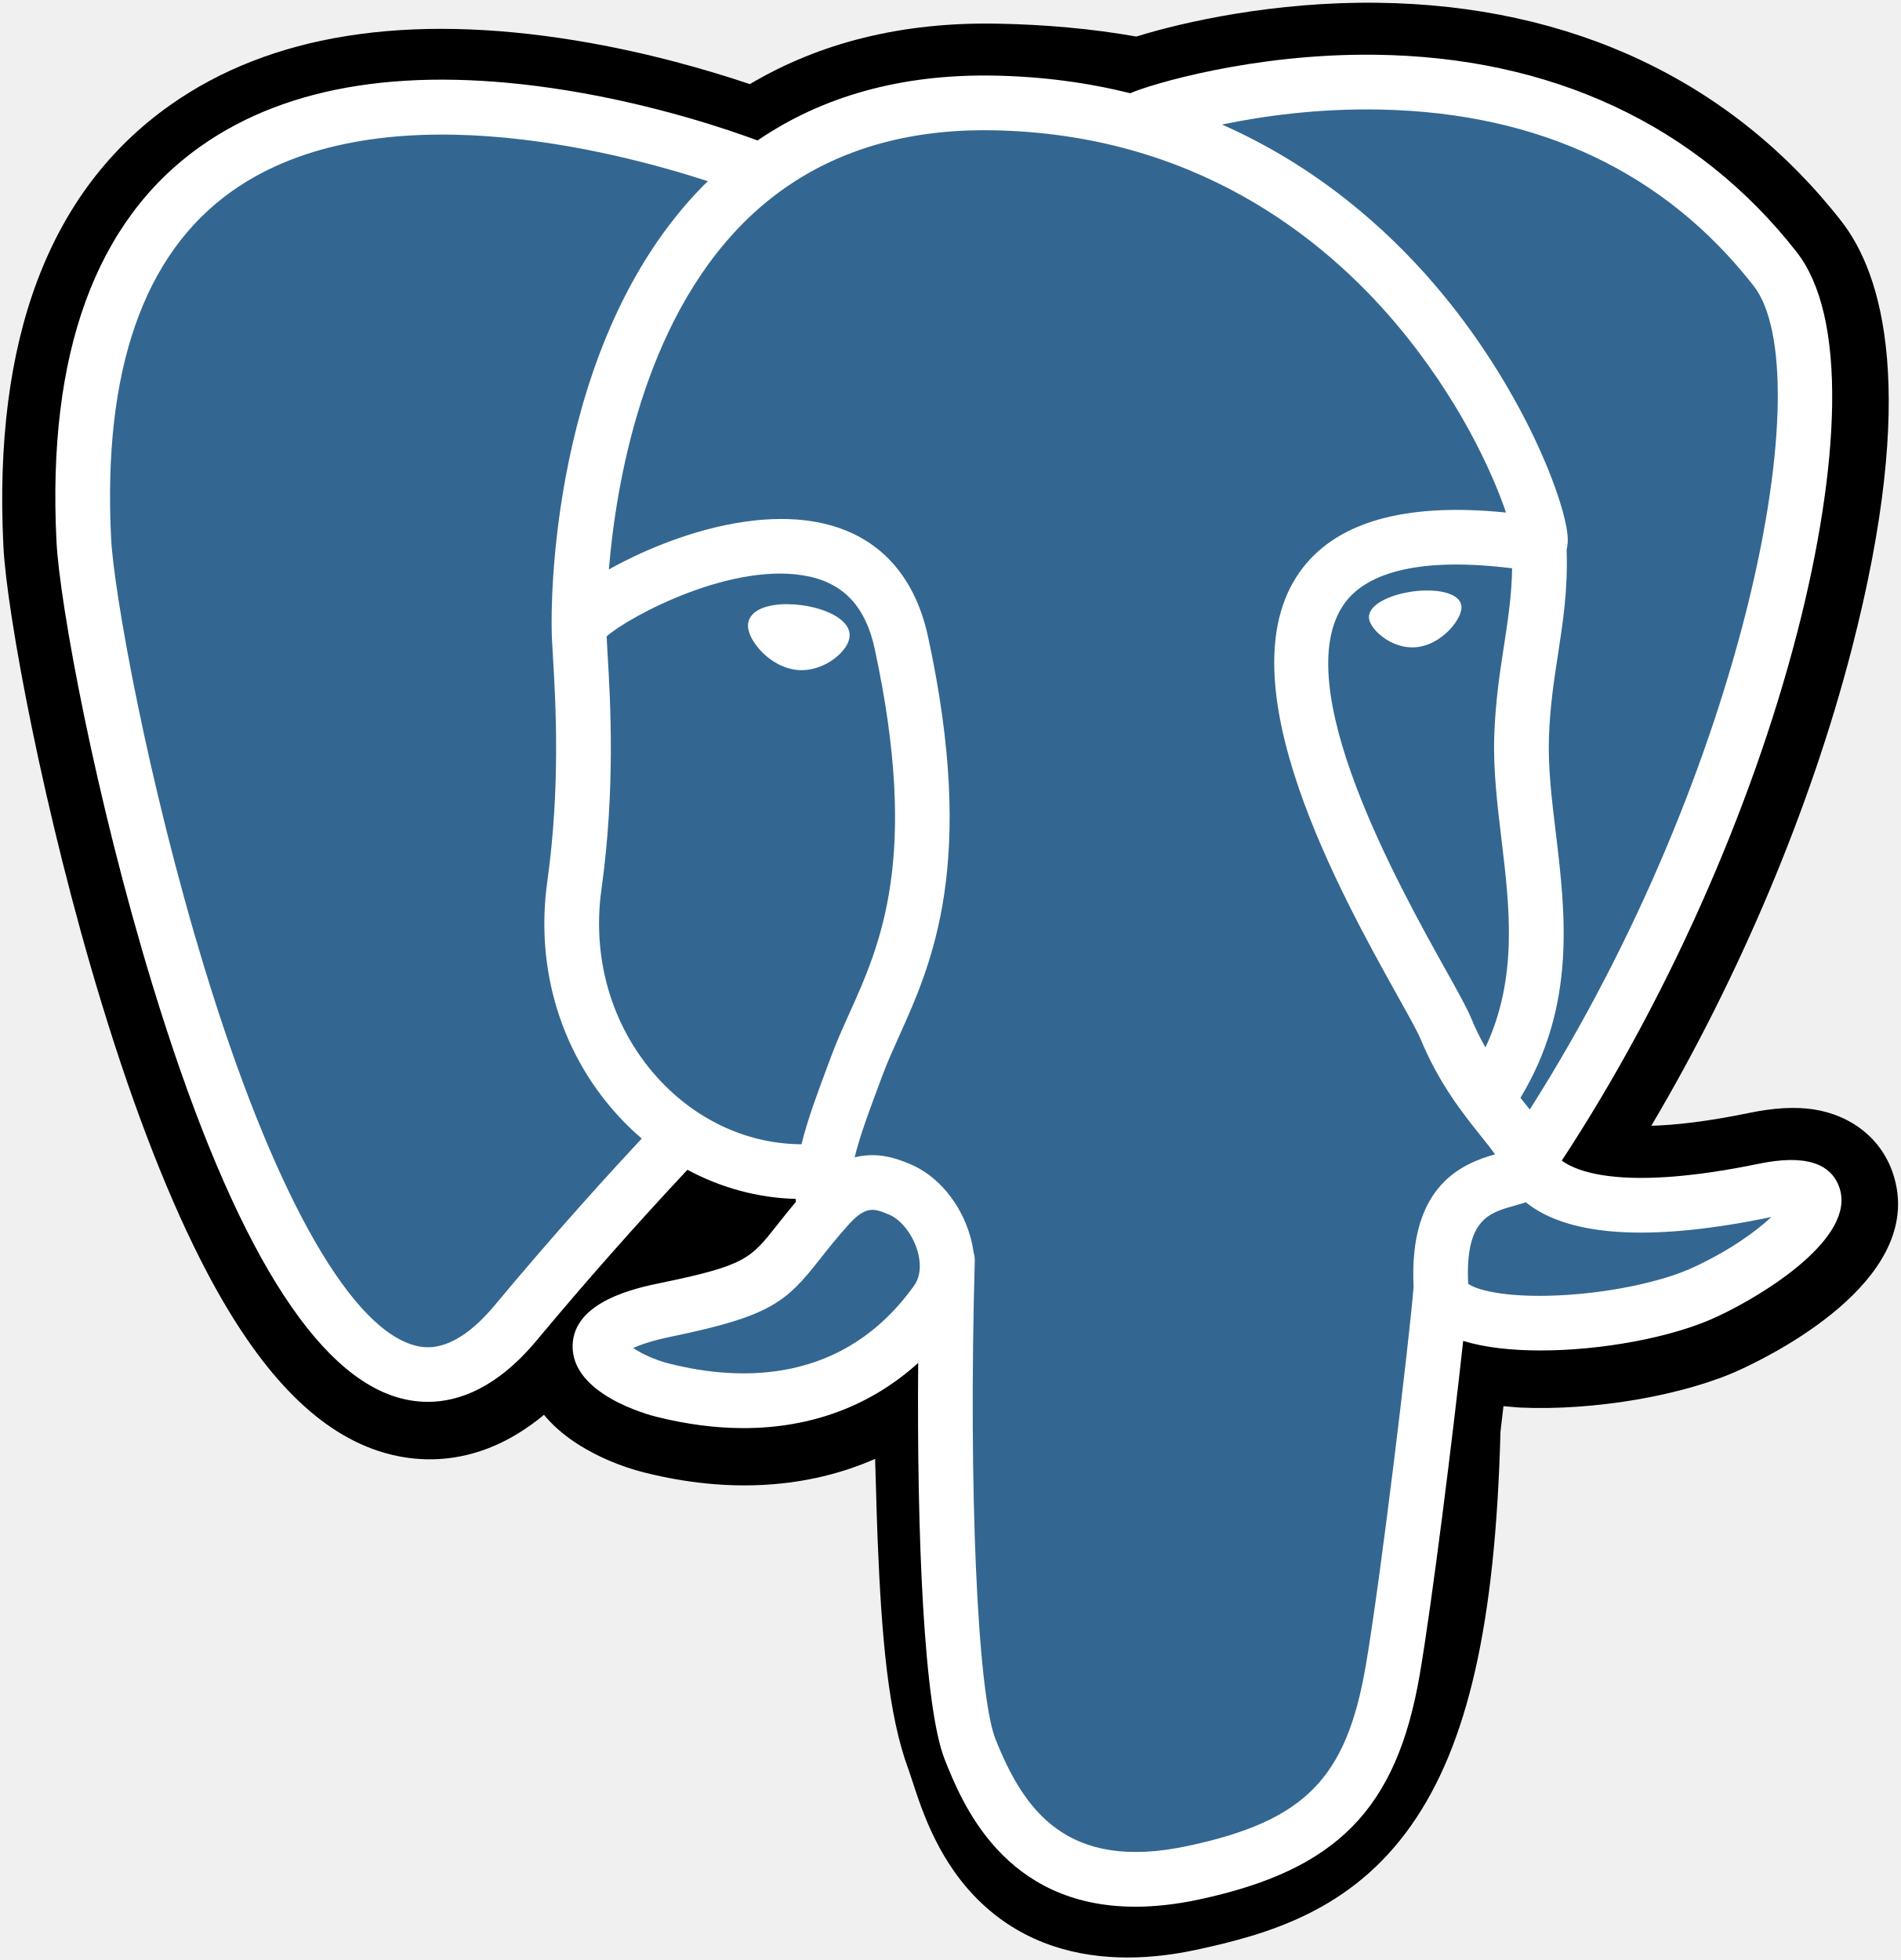
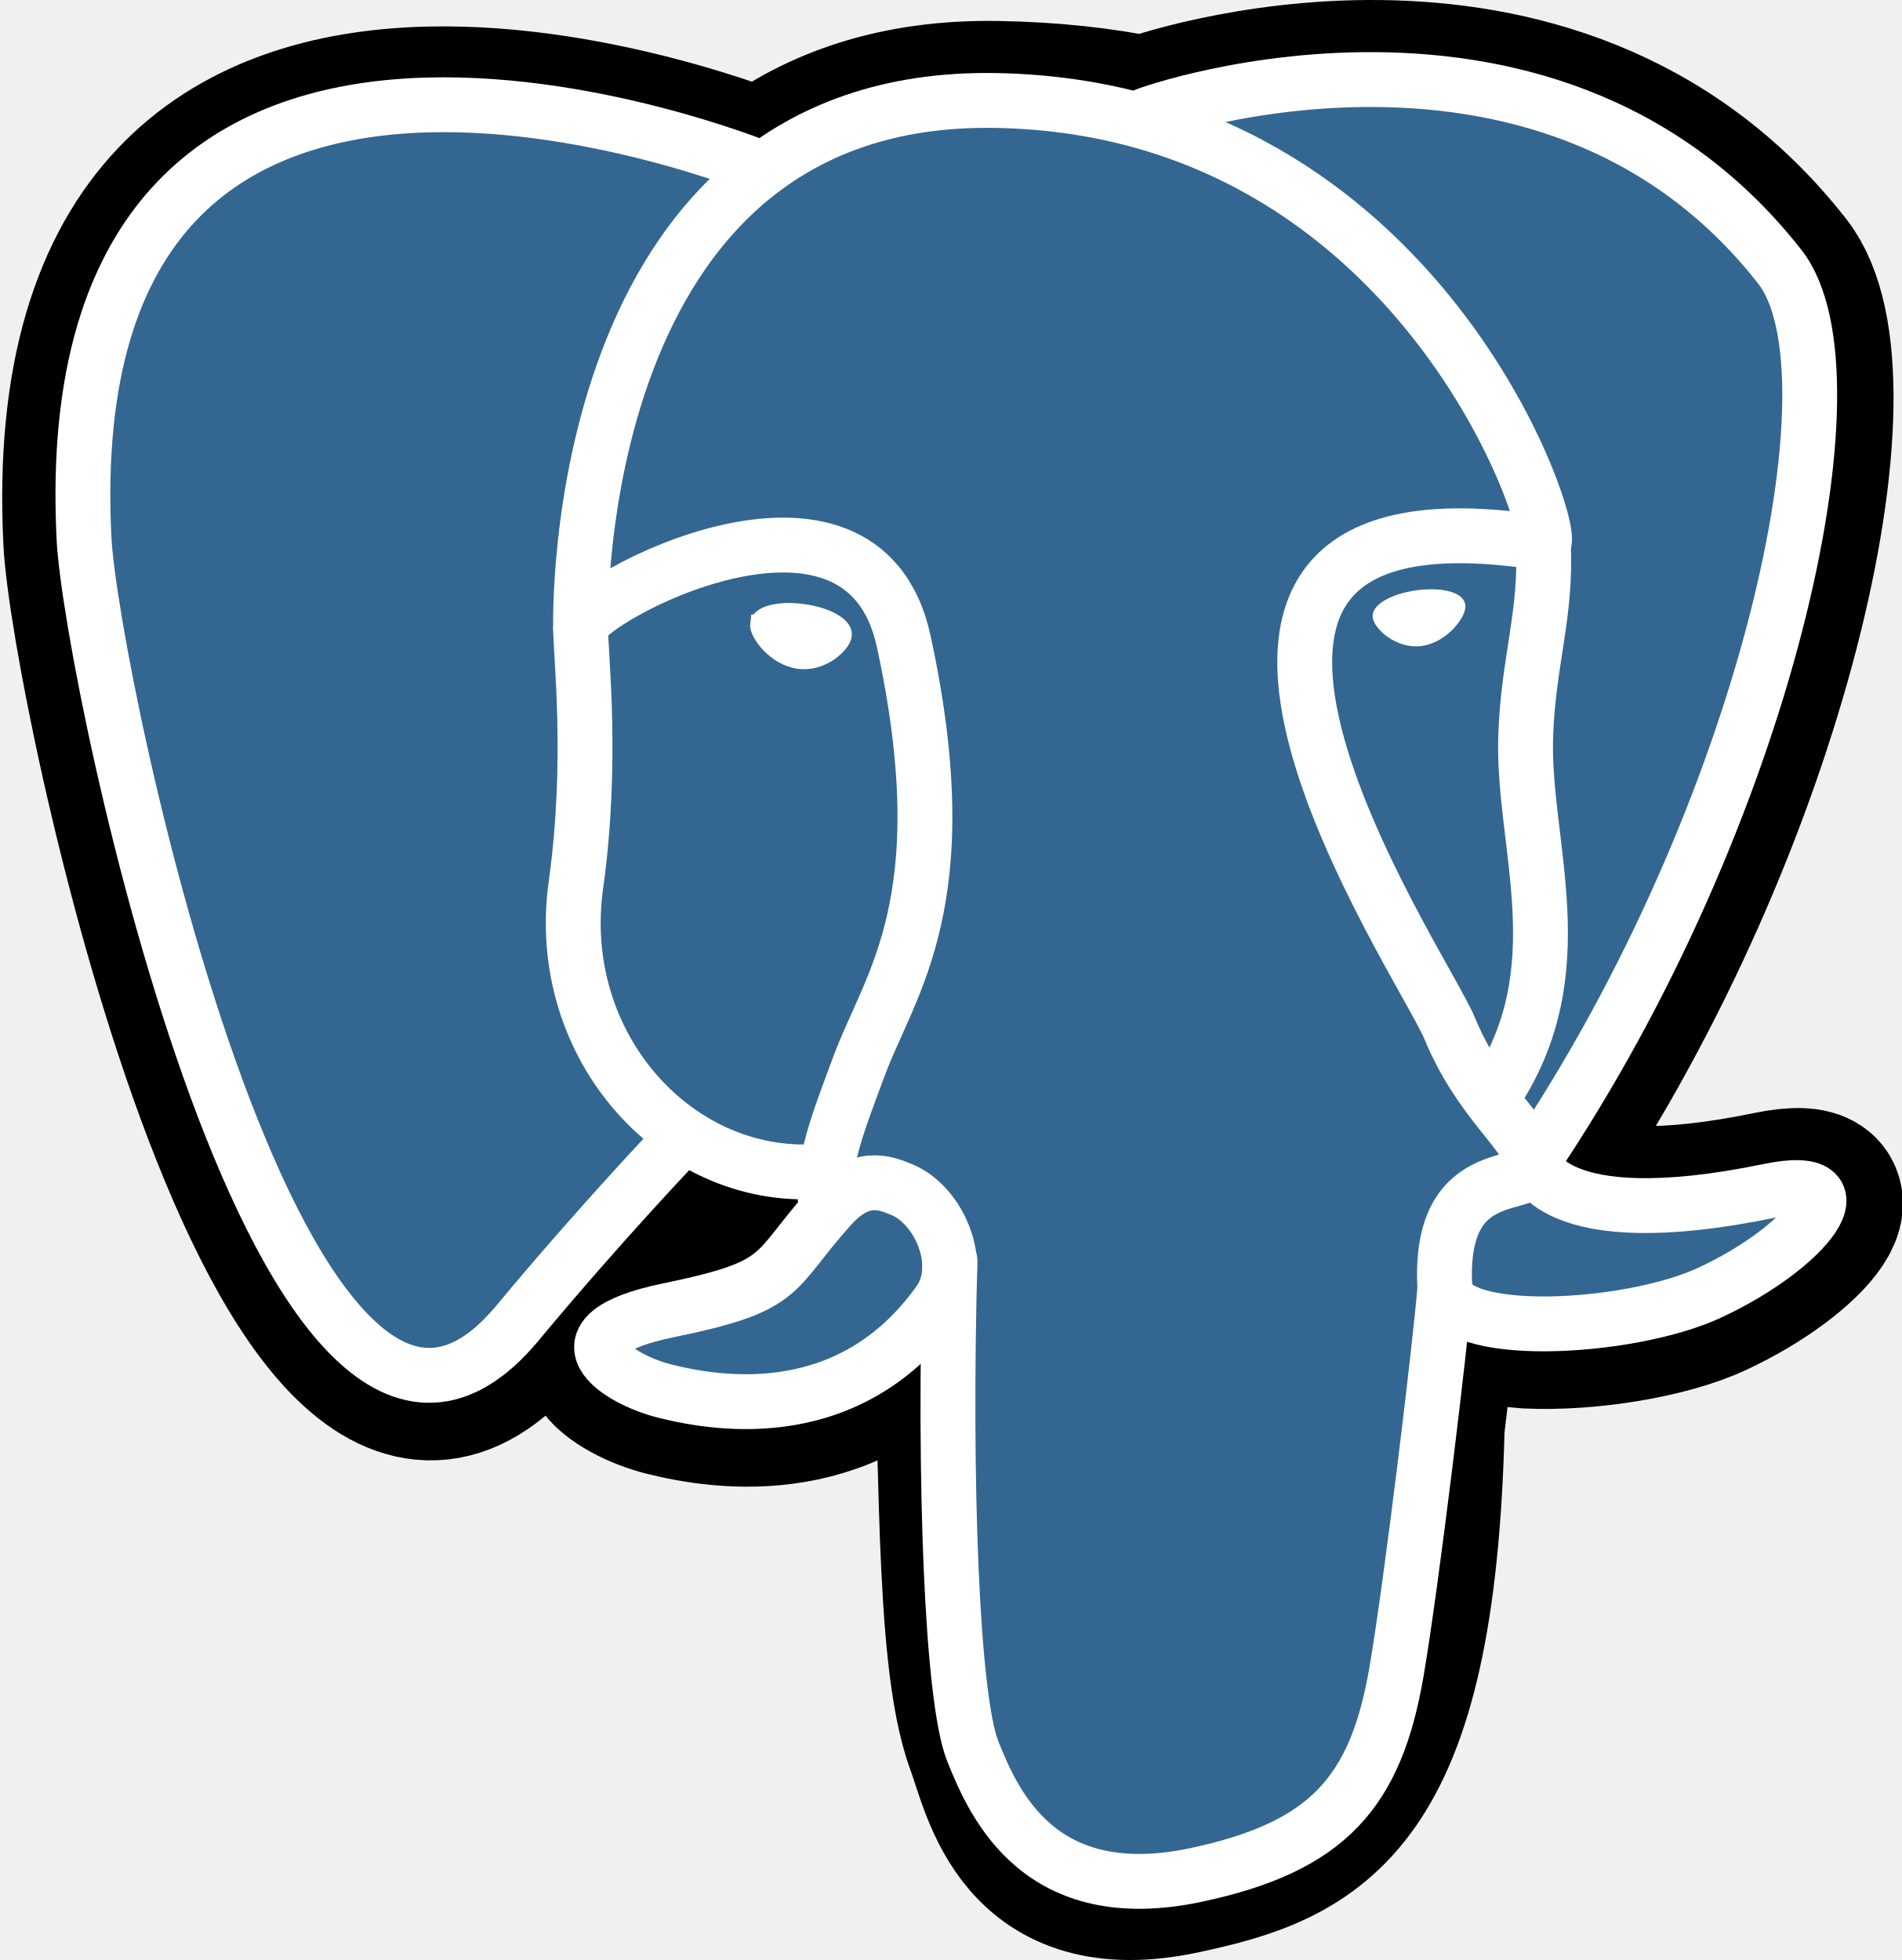
- <svg xmlns="http://www.w3.org/2000/svg" width="256" height="264" preserveAspectRatio="xMidYMid meet" viewBox="0 0 256 264" style="-ms-transform: rotate(360deg); -webkit-transform: rotate(360deg); transform: rotate(360deg);">
-   <path d="M255.008 158.086c-1.535-4.649-5.556-7.887-10.756-8.664c-2.452-.366-5.26-.21-8.583.475c-5.792 1.195-10.089 1.65-13.225 1.738c11.837-19.985 21.462-42.775 27.003-64.228c8.96-34.689 4.172-50.492-1.423-57.64C233.217 10.847 211.614.683 185.552.372c-13.903-.17-26.108 2.575-32.475 4.549c-5.928-1.046-12.302-1.63-18.99-1.738c-12.537-.2-23.614 2.533-33.079 8.15c-5.24-1.772-13.65-4.27-23.362-5.864c-22.842-3.75-41.252-.828-54.718 8.685C6.622 25.672-.937 45.684.461 73.634c.444 8.874 5.408 35.874 13.224 61.48c4.492 14.718 9.282 26.94 14.237 36.33c7.027 13.315 14.546 21.156 22.987 23.972c4.731 1.576 13.327 2.68 22.368-4.85c1.146 1.388 2.675 2.767 4.704 4.048c2.577 1.625 5.728 2.953 8.875 3.74c11.341 2.835 21.964 2.126 31.027-1.848c.056 1.612.099 3.152.135 4.482c.06 2.157.12 4.272.199 6.25c.537 13.374 1.447 23.773 4.143 31.049c.148.4.347 1.01.557 1.657c1.345 4.118 3.594 11.012 9.316 16.411c5.925 5.593 13.092 7.308 19.656 7.308c3.292 0 6.433-.432 9.188-1.022c9.82-2.105 20.973-5.311 29.041-16.799c7.628-10.86 11.336-27.217 12.007-52.99c.087-.729.167-1.425.244-2.088l.16-1.362l1.797.158l.463.031c10.002.456 22.232-1.665 29.743-5.154c5.935-2.754 24.954-12.795 20.476-26.351" fill="#000" />
-   <path d="M237.906 160.722c-29.74 6.135-31.785-3.934-31.785-3.934c31.4-46.593 44.527-105.736 33.2-120.211c-30.904-39.485-84.399-20.811-85.292-20.327l-.287.052c-5.876-1.22-12.451-1.946-19.842-2.067c-13.456-.22-23.664 3.528-31.41 9.402c0 0-95.43-39.314-90.991 49.444c.944 18.882 27.064 142.873 58.218 105.422c11.387-13.695 22.39-25.274 22.39-25.274c5.464 3.63 12.006 5.482 18.864 4.817l.533-.452c-.166 1.7-.09 3.363.213 5.332c-8.026 8.967-5.667 10.541-21.711 13.844c-16.235 3.346-6.698 9.302-.471 10.86c7.549 1.887 25.013 4.561 36.813-11.958l-.47 1.885c3.144 2.519 5.352 16.383 4.982 28.952c-.37 12.568-.617 21.197 1.86 27.937c2.479 6.74 4.948 21.905 26.04 17.386c17.623-3.777 26.756-13.564 28.027-29.89c.901-11.606 2.942-9.89 3.07-20.267l1.637-4.912c1.887-15.733.3-20.809 11.157-18.448l2.64.232c7.99.363 18.45-1.286 24.589-4.139c13.218-6.134 21.058-16.377 8.024-13.686h.002" fill="#336791" />
-   <path d="M108.076 81.525c-2.68-.373-5.107-.028-6.335.902c-.69.523-.904 1.129-.962 1.546c-.154 1.105.62 2.327 1.096 2.957c1.346 1.784 3.312 3.01 5.258 3.28c.282.04.563.058.842.058c3.245 0 6.196-2.527 6.456-4.392c.325-2.336-3.066-3.893-6.355-4.35" fill="#FFF" />
-   <path d="M196.86 81.599c-.256-1.831-3.514-2.353-6.606-1.923c-3.088.43-6.082 1.824-5.832 3.659c.2 1.427 2.777 3.863 5.827 3.863c.258 0 .518-.017.78-.054c2.036-.282 3.53-1.575 4.24-2.32c1.08-1.136 1.706-2.402 1.591-3.225" fill="#FFF" />
-   <path d="M247.802 160.025c-1.134-3.429-4.784-4.532-10.848-3.28c-18.005 3.716-24.453 1.142-26.57-.417c13.995-21.32 25.508-47.092 31.719-71.137c2.942-11.39 4.567-21.968 4.7-30.59c.147-9.463-1.465-16.417-4.789-20.665c-13.402-17.125-33.072-26.311-56.882-26.563c-16.369-.184-30.199 4.005-32.88 5.183c-5.646-1.404-11.801-2.266-18.502-2.376c-12.288-.199-22.91 2.743-31.704 8.74c-3.82-1.422-13.692-4.811-25.765-6.756c-20.872-3.36-37.458-.814-49.294 7.571c-14.123 10.006-20.643 27.892-19.38 53.16c.425 8.501 5.269 34.653 12.913 59.698c10.062 32.964 21 51.625 32.508 55.464c1.347.449 2.9.763 4.613.763c4.198 0 9.345-1.892 14.7-8.33a529.832 529.832 0 0 1 20.261-22.926c4.524 2.428 9.494 3.784 14.577 3.92c.01.133.023.266.035.398a117.66 117.66 0 0 0-2.57 3.175c-3.522 4.471-4.255 5.402-15.592 7.736c-3.225.666-11.79 2.431-11.916 8.435c-.136 6.56 10.125 9.315 11.294 9.607c4.074 1.02 7.999 1.523 11.742 1.523c9.103 0 17.114-2.992 23.516-8.781c-.197 23.386.778 46.43 3.586 53.451c2.3 5.748 7.918 19.795 25.664 19.794c2.604 0 5.47-.303 8.623-.979c18.521-3.97 26.564-12.156 29.675-30.203c1.665-9.645 4.522-32.676 5.866-45.03c2.836.885 6.487 1.29 10.434 1.289c8.232 0 17.731-1.749 23.688-4.514c6.692-3.108 18.768-10.734 16.578-17.36zm-44.106-83.48c-.061 3.647-.563 6.958-1.095 10.414c-.573 3.717-1.165 7.56-1.314 12.225c-.147 4.54.42 9.26.968 13.825c1.108 9.22 2.245 18.712-2.156 28.078a36.508 36.508 0 0 1-1.95-4.009c-.547-1.326-1.735-3.456-3.38-6.404c-6.399-11.476-21.384-38.35-13.713-49.316c2.285-3.264 8.084-6.62 22.64-4.813zm-17.644-61.787c21.334.471 38.21 8.452 50.158 23.72c9.164 11.711-.927 64.998-30.14 110.969a171.33 171.33 0 0 0-.886-1.117l-.37-.462c7.549-12.467 6.073-24.802 4.759-35.738c-.54-4.488-1.05-8.727-.92-12.709c.134-4.22.692-7.84 1.232-11.34c.663-4.313 1.338-8.776 1.152-14.037c.139-.552.195-1.204.122-1.978c-.475-5.045-6.235-20.144-17.975-33.81c-6.422-7.475-15.787-15.84-28.574-21.482c5.5-1.14 13.021-2.203 21.442-2.016zM66.674 175.778c-5.9 7.094-9.974 5.734-11.314 5.288c-8.73-2.912-18.86-21.364-27.791-50.624c-7.728-25.318-12.244-50.777-12.602-57.916c-1.128-22.578 4.345-38.313 16.268-46.769c19.404-13.76 51.306-5.524 64.125-1.347c-.184.182-.376.352-.558.537c-21.036 21.244-20.537 57.54-20.485 59.759c-.002.856.07 2.068.168 3.735c.362 6.105 1.036 17.467-.764 30.334c-1.672 11.957 2.014 23.66 10.111 32.109a36.275 36.275 0 0 0 2.617 2.468c-3.604 3.86-11.437 12.396-19.775 22.426zm22.479-29.993c-6.526-6.81-9.49-16.282-8.133-25.99c1.9-13.592 1.199-25.43.822-31.79c-.053-.89-.1-1.67-.127-2.285c3.073-2.725 17.314-10.355 27.47-8.028c4.634 1.061 7.458 4.217 8.632 9.645c6.076 28.103.804 39.816-3.432 49.229c-.873 1.939-1.698 3.772-2.402 5.668l-.546 1.466c-1.382 3.706-2.668 7.152-3.465 10.424c-6.938-.02-13.687-2.984-18.819-8.34zm1.065 37.9c-2.026-.506-3.848-1.385-4.917-2.114c.893-.42 2.482-.992 5.238-1.56c13.337-2.745 15.397-4.683 19.895-10.394c1.031-1.31 2.2-2.794 3.819-4.602l.002-.002c2.411-2.7 3.514-2.242 5.514-1.412c1.621.67 3.2 2.702 3.84 4.938c.303 1.056.643 3.06-.47 4.62c-9.396 13.156-23.088 12.987-32.921 10.526zm69.799 64.952c-16.316 3.496-22.093-4.829-25.9-14.346c-2.457-6.144-3.665-33.85-2.808-64.447c.011-.407-.047-.8-.159-1.17a15.444 15.444 0 0 0-.456-2.162c-1.274-4.452-4.379-8.176-8.104-9.72c-1.48-.613-4.196-1.738-7.46-.903c.696-2.868 1.903-6.107 3.212-9.614l.549-1.475c.618-1.663 1.394-3.386 2.214-5.21c4.433-9.848 10.504-23.337 3.915-53.81c-2.468-11.414-10.71-16.988-23.204-15.693c-7.49.775-14.343 3.797-17.761 5.53c-.735.372-1.407.732-2.035 1.082c.954-11.5 4.558-32.992 18.04-46.59c8.489-8.56 19.794-12.788 33.568-12.56c27.14.444 44.544 14.372 54.366 25.979c8.464 10.001 13.047 20.076 14.876 25.51c-13.755-1.399-23.11 1.316-27.852 8.096c-10.317 14.748 5.644 43.372 13.315 57.129c1.407 2.521 2.621 4.7 3.003 5.626c2.498 6.054 5.732 10.096 8.093 13.046c.724.904 1.426 1.781 1.96 2.547c-4.166 1.201-11.649 3.976-10.967 17.847c-.55 6.96-4.461 39.546-6.448 51.059c-2.623 15.21-8.22 20.875-23.957 24.25zm68.104-77.936c-4.26 1.977-11.389 3.46-18.161 3.779c-7.48.35-11.288-.838-12.184-1.569c-.42-8.644 2.797-9.547 6.202-10.503c.535-.15 1.057-.297 1.561-.473c.313.255.656.508 1.032.756c6.012 3.968 16.735 4.396 31.874 1.271l.166-.033c-2.042 1.909-5.536 4.471-10.49 6.772z" fill="#FFF" />
-   <rect x="0" y="0" width="256" height="264" fill="rgba(0, 0, 0, 0)" />
+ <svg xmlns="http://www.w3.org/2000/svg" width="432.071pt" height="445.383pt" viewBox="0 0 432.071 445.383" xml:space="preserve">
+   <g id="orginal" style="fill-rule:nonzero;clip-rule:nonzero;stroke:#000000;stroke-miterlimit:4;">
+ 	</g>
+   <g id="Layer_x0020_3" style="fill-rule:nonzero;clip-rule:nonzero;fill:none;stroke:#FFFFFF;stroke-width:12.465;stroke-linecap:round;stroke-linejoin:round;stroke-miterlimit:4;">
+     <path style="fill:#000000;stroke:#000000;stroke-width:37.395;stroke-linecap:butt;stroke-linejoin:miter;" d="M323.205,324.227c2.833-23.601,1.984-27.062,19.563-23.239l4.463,0.392c13.517,0.615,31.199-2.174,41.587-7c22.362-10.376,35.622-27.7,13.572-23.148c-50.297,10.376-53.755-6.655-53.755-6.655c53.111-78.803,75.313-178.836,56.149-203.322    C352.514-5.534,262.036,26.049,260.522,26.869l-0.482,0.089c-9.938-2.062-21.06-3.294-33.554-3.496c-22.761-0.374-40.032,5.967-53.133,15.904c0,0-161.408-66.498-153.899,83.628c1.597,31.936,45.777,241.655,98.47,178.31    c19.259-23.163,37.871-42.748,37.871-42.748c9.242,6.14,20.307,9.272,31.912,8.147l0.897-0.765c-0.281,2.876-0.157,5.689,0.359,9.019c-13.572,15.167-9.584,17.83-36.723,23.416c-27.457,5.659-11.326,15.734-0.797,18.367c12.768,3.193,42.305,7.716,62.268-20.224    l-0.795,3.188c5.325,4.26,4.965,30.619,5.72,49.452c0.756,18.834,2.017,36.409,5.856,46.771c3.839,10.36,8.369,37.05,44.036,29.406c29.809-6.388,52.6-15.582,54.677-101.107" />
+     <path style="fill:#336791;stroke:none;" d="M402.395,271.23c-50.302,10.376-53.76-6.655-53.76-6.655c53.111-78.808,75.313-178.843,56.153-203.326c-52.27-66.785-142.752-35.2-144.262-34.38l-0.486,0.087c-9.938-2.063-21.06-3.292-33.56-3.496c-22.761-0.373-40.026,5.967-53.127,15.902    c0,0-161.411-66.495-153.904,83.63c1.597,31.938,45.776,241.657,98.471,178.312c19.26-23.163,37.869-42.748,37.869-42.748c9.243,6.14,20.308,9.272,31.908,8.147l0.901-0.765c-0.28,2.876-0.152,5.689,0.361,9.019c-13.575,15.167-9.586,17.83-36.723,23.416    c-27.459,5.659-11.328,15.734-0.796,18.367c12.768,3.193,42.307,7.716,62.266-20.224l-0.796,3.188c5.319,4.26,9.054,27.711,8.428,48.969c-0.626,21.259-1.044,35.854,3.147,47.254c4.191,11.4,8.368,37.05,44.042,29.406c29.809-6.388,45.256-22.942,47.405-50.555    c1.525-19.631,4.976-16.729,5.194-34.28l2.768-8.309c3.192-26.611,0.507-35.196,18.872-31.203l4.463,0.392c13.517,0.615,31.208-2.174,41.591-7c22.358-10.376,35.618-27.7,13.573-23.148z" />
+     <path d="M215.866,286.484c-1.385,49.516,0.348,99.377,5.193,111.495c4.848,12.118,15.223,35.688,50.9,28.045c29.806-6.39,40.651-18.756,45.357-46.051c3.466-20.082,10.148-75.854,11.005-87.281" />
+     <path d="M173.104,38.256c0,0-161.521-66.016-154.012,84.109c1.597,31.938,45.779,241.664,98.473,178.316c19.256-23.166,36.671-41.335,36.671-41.335" />
+     <path d="M260.349,26.207c-5.591,1.753,89.848-34.889,144.087,34.417c19.159,24.484-3.043,124.519-56.153,203.329" />
+     <path style="stroke-linejoin:bevel;" d="M348.282,263.953c0,0,3.461,17.036,53.764,6.653c22.04-4.552,8.776,12.774-13.577,23.155c-18.345,8.514-59.474,10.696-60.146-1.069c-1.729-30.355,21.647-21.133,19.96-28.739c-1.525-6.85-11.979-13.573-18.894-30.338    c-6.037-14.633-82.796-126.849,21.287-110.183c3.813-0.789-27.146-99.002-124.553-100.599c-97.385-1.597-94.19,119.762-94.19,119.762" />
+     <path d="M188.604,274.334c-13.577,15.166-9.584,17.829-36.723,23.417c-27.459,5.66-11.326,15.733-0.797,18.365c12.768,3.195,42.307,7.718,62.266-20.229c6.078-8.509-0.036-22.086-8.385-25.547c-4.034-1.671-9.428-3.765-16.361,3.994z" />
+     <path d="M187.715,274.069c-1.368-8.917,2.93-19.528,7.536-31.942c6.922-18.626,22.893-37.255,10.117-96.339c-9.523-44.029-73.396-9.163-73.436-3.193c-0.039,5.968,2.889,30.26-1.067,58.548c-5.162,36.913,23.488,68.132,56.479,64.938" />
+     <path style="fill:#FFFFFF;stroke-width:4.155;stroke-linecap:butt;stroke-linejoin:miter;" d="M172.517,141.7c-0.288,2.039,3.733,7.48,8.976,8.207c5.234,0.73,9.714-3.522,9.998-5.559c0.284-2.039-3.732-4.285-8.977-5.015c-5.237-0.731-9.719,0.333-9.996,2.367z" />
+     <path style="fill:#FFFFFF;stroke-width:2.078;stroke-linecap:butt;stroke-linejoin:miter;" d="M331.941,137.543c0.284,2.039-3.732,7.48-8.976,8.207c-5.238,0.73-9.718-3.522-10.005-5.559c-0.277-2.039,3.74-4.285,8.979-5.015c5.239-0.73,9.718,0.333,10.002,2.368z" />
+     <path d="M350.676,123.432c0.863,15.994-3.445,26.888-3.988,43.914c-0.804,24.748,11.799,53.074-7.191,81.435" />
+     <path style="stroke-width:3;" d="M0,60.232" />
+   </g>
</svg>
